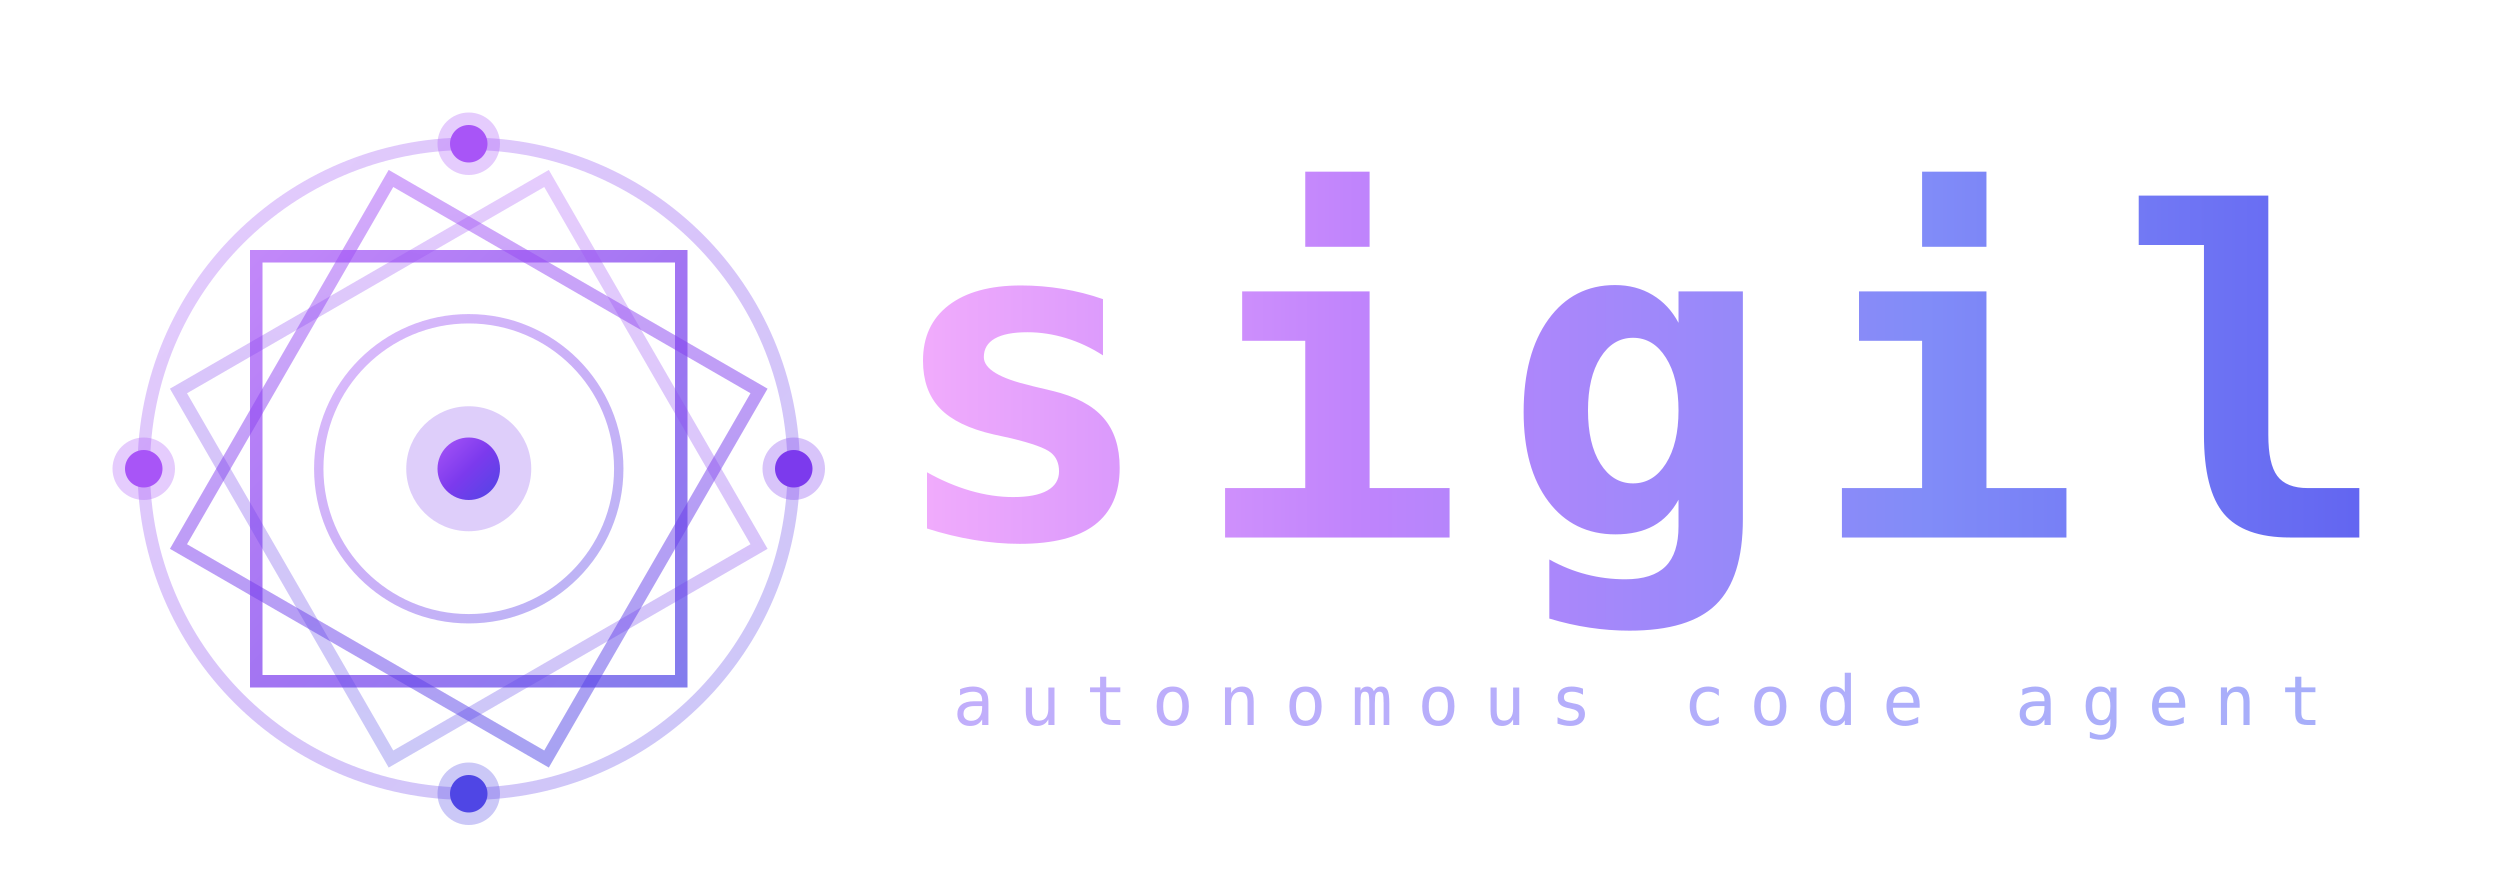
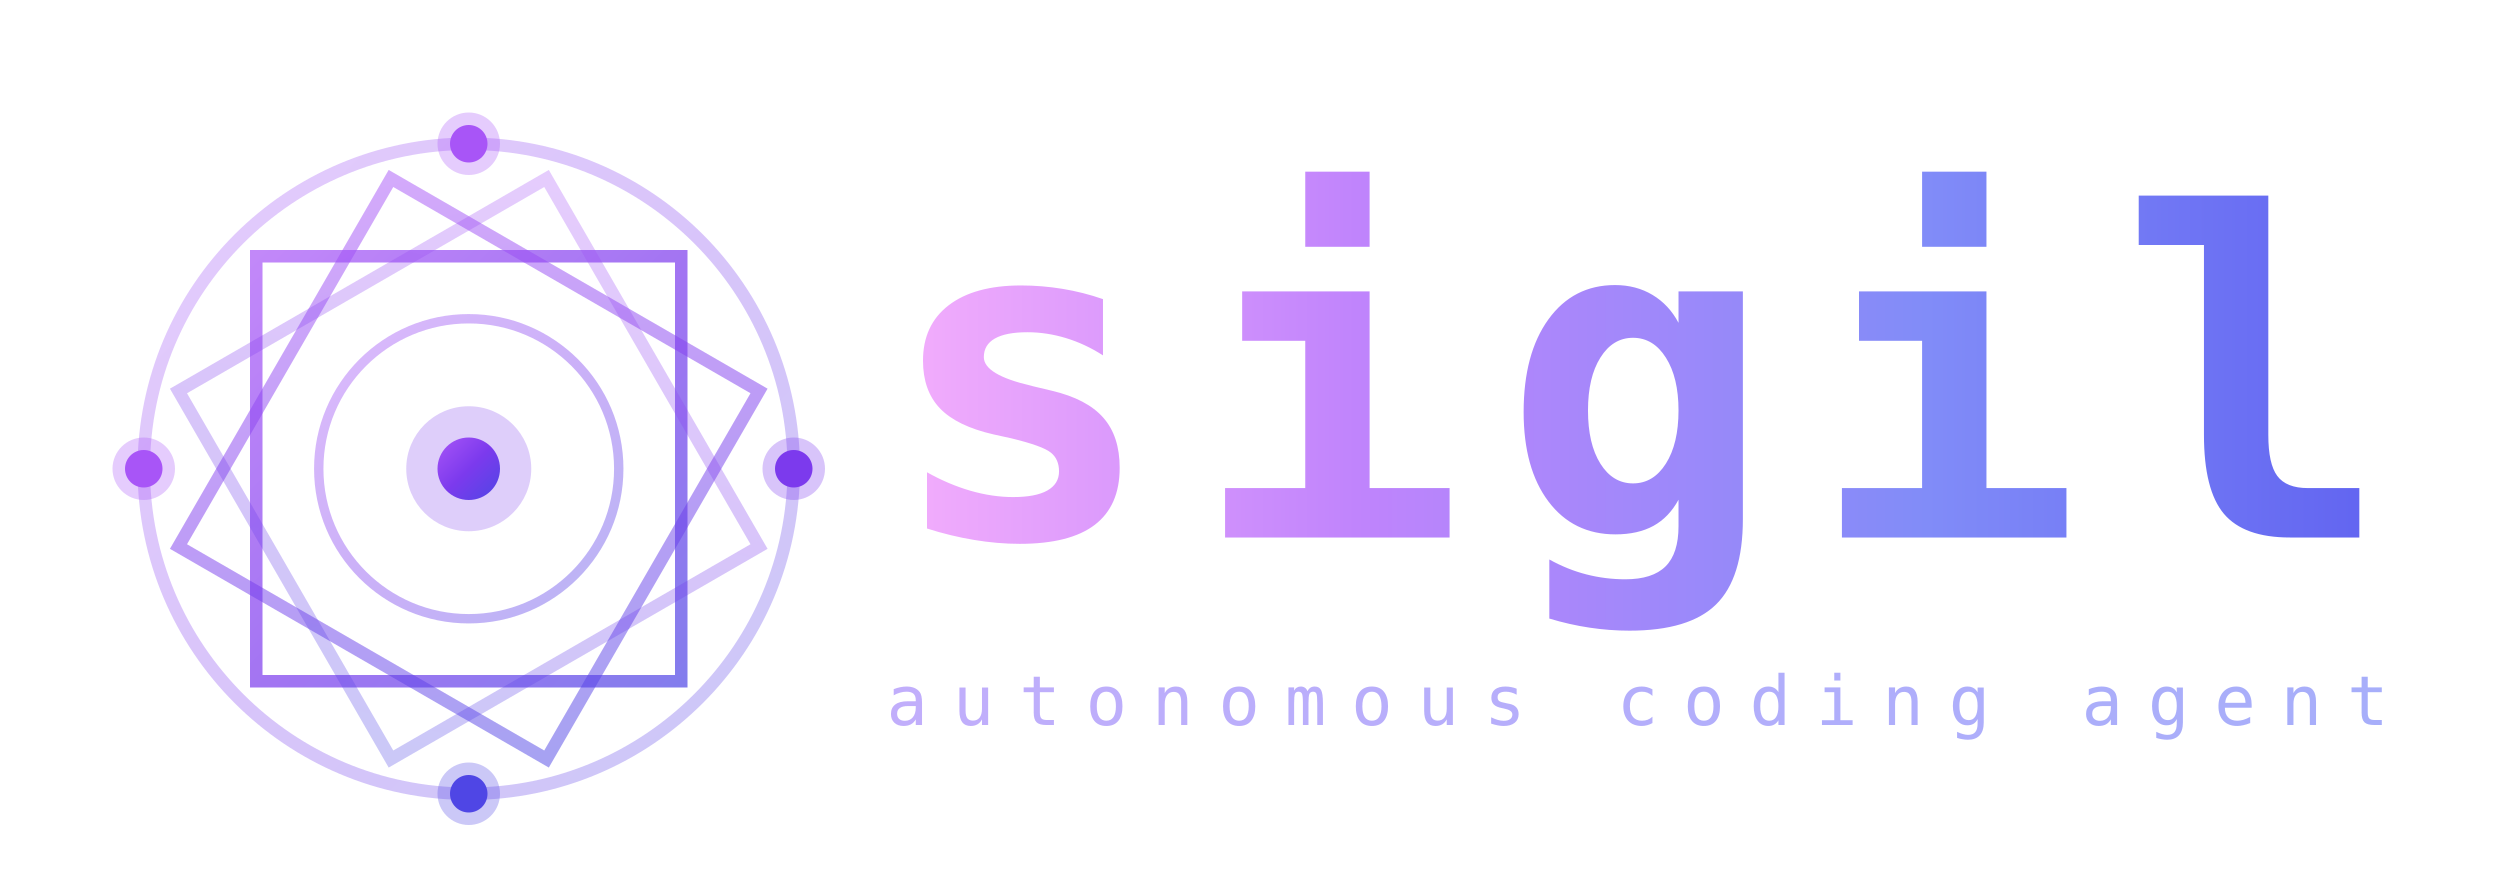
<svg xmlns="http://www.w3.org/2000/svg" viewBox="0 0 400 140" width="400" height="140">
  <defs>
    <linearGradient id="gl" x1="0%" y1="0%" x2="100%" y2="100%">
      <stop offset="0%" stop-color="#a855f7" />
      <stop offset="50%" stop-color="#7c3aed" />
      <stop offset="100%" stop-color="#4f46e5" />
    </linearGradient>
    <linearGradient id="mg" x1="0%" y1="0%" x2="100%" y2="0%">
      <stop offset="0%" stop-color="#f0abfc" />
      <stop offset="30%" stop-color="#c084fc" />
      <stop offset="70%" stop-color="#818cf8" />
      <stop offset="100%" stop-color="#6366f1" />
    </linearGradient>
    <linearGradient id="tg" x1="0%" y1="0%" x2="100%" y2="0%">
      <stop offset="0%" stop-color="#a78bfa" />
      <stop offset="100%" stop-color="#818cf8" />
    </linearGradient>
  </defs>
  <g transform="translate(75, 75)">
    <circle r="52" fill="none" stroke="url(#gl)" stroke-width="2" opacity="0.3" />
    <rect x="-34" y="-34" width="68" height="68" fill="none" stroke="url(#gl)" stroke-width="2" opacity="0.7" />
    <rect x="-34" y="-34" width="68" height="68" fill="none" stroke="url(#gl)" stroke-width="2" opacity="0.5" transform="rotate(30)" />
    <rect x="-34" y="-34" width="68" height="68" fill="none" stroke="url(#gl)" stroke-width="2" opacity="0.3" transform="rotate(60)" />
    <circle r="24" fill="none" stroke="url(#gl)" stroke-width="1.5" opacity="0.4" />
    <circle cx="0" cy="-52" r="5" fill="#a855f7" opacity="0.3" />
    <circle cx="52" cy="0" r="5" fill="#7c3aed" opacity="0.3" />
    <circle cx="0" cy="52" r="5" fill="#4f46e5" opacity="0.3" />
    <circle cx="-52" cy="0" r="5" fill="#a855f7" opacity="0.3" />
    <circle cx="0" cy="-52" r="3" fill="#a855f7" />
    <circle cx="52" cy="0" r="3" fill="#7c3aed" />
    <circle cx="0" cy="52" r="3" fill="#4f46e5" />
    <circle cx="-52" cy="0" r="3" fill="#a855f7" />
    <circle r="10" fill="#7c3aed" opacity="0.25" />
    <circle r="5" fill="url(#gl)" />
  </g>
  <text x="262" y="86" text-anchor="middle" font-family="'SF Mono', 'Fira Code', Menlo, Consolas, monospace" font-size="72" font-weight="700" fill="url(#mg)" letter-spacing="6">sigil</text>
-   <text x="262" y="116" text-anchor="middle" font-family="'SF Mono', 'Fira Code', Menlo, Consolas, monospace" font-size="11" font-weight="400" fill="url(#tg)" letter-spacing="4" opacity="0.7">autonomous code agent</text>
+   <text x="262" y="116" text-anchor="middle" font-family="'SF Mono', 'Fira Code', Menlo, Consolas, monospace" font-size="11" font-weight="400" fill="url(#tg)" letter-spacing="4" opacity="0.7">autonomous coding agent</text>
</svg>
